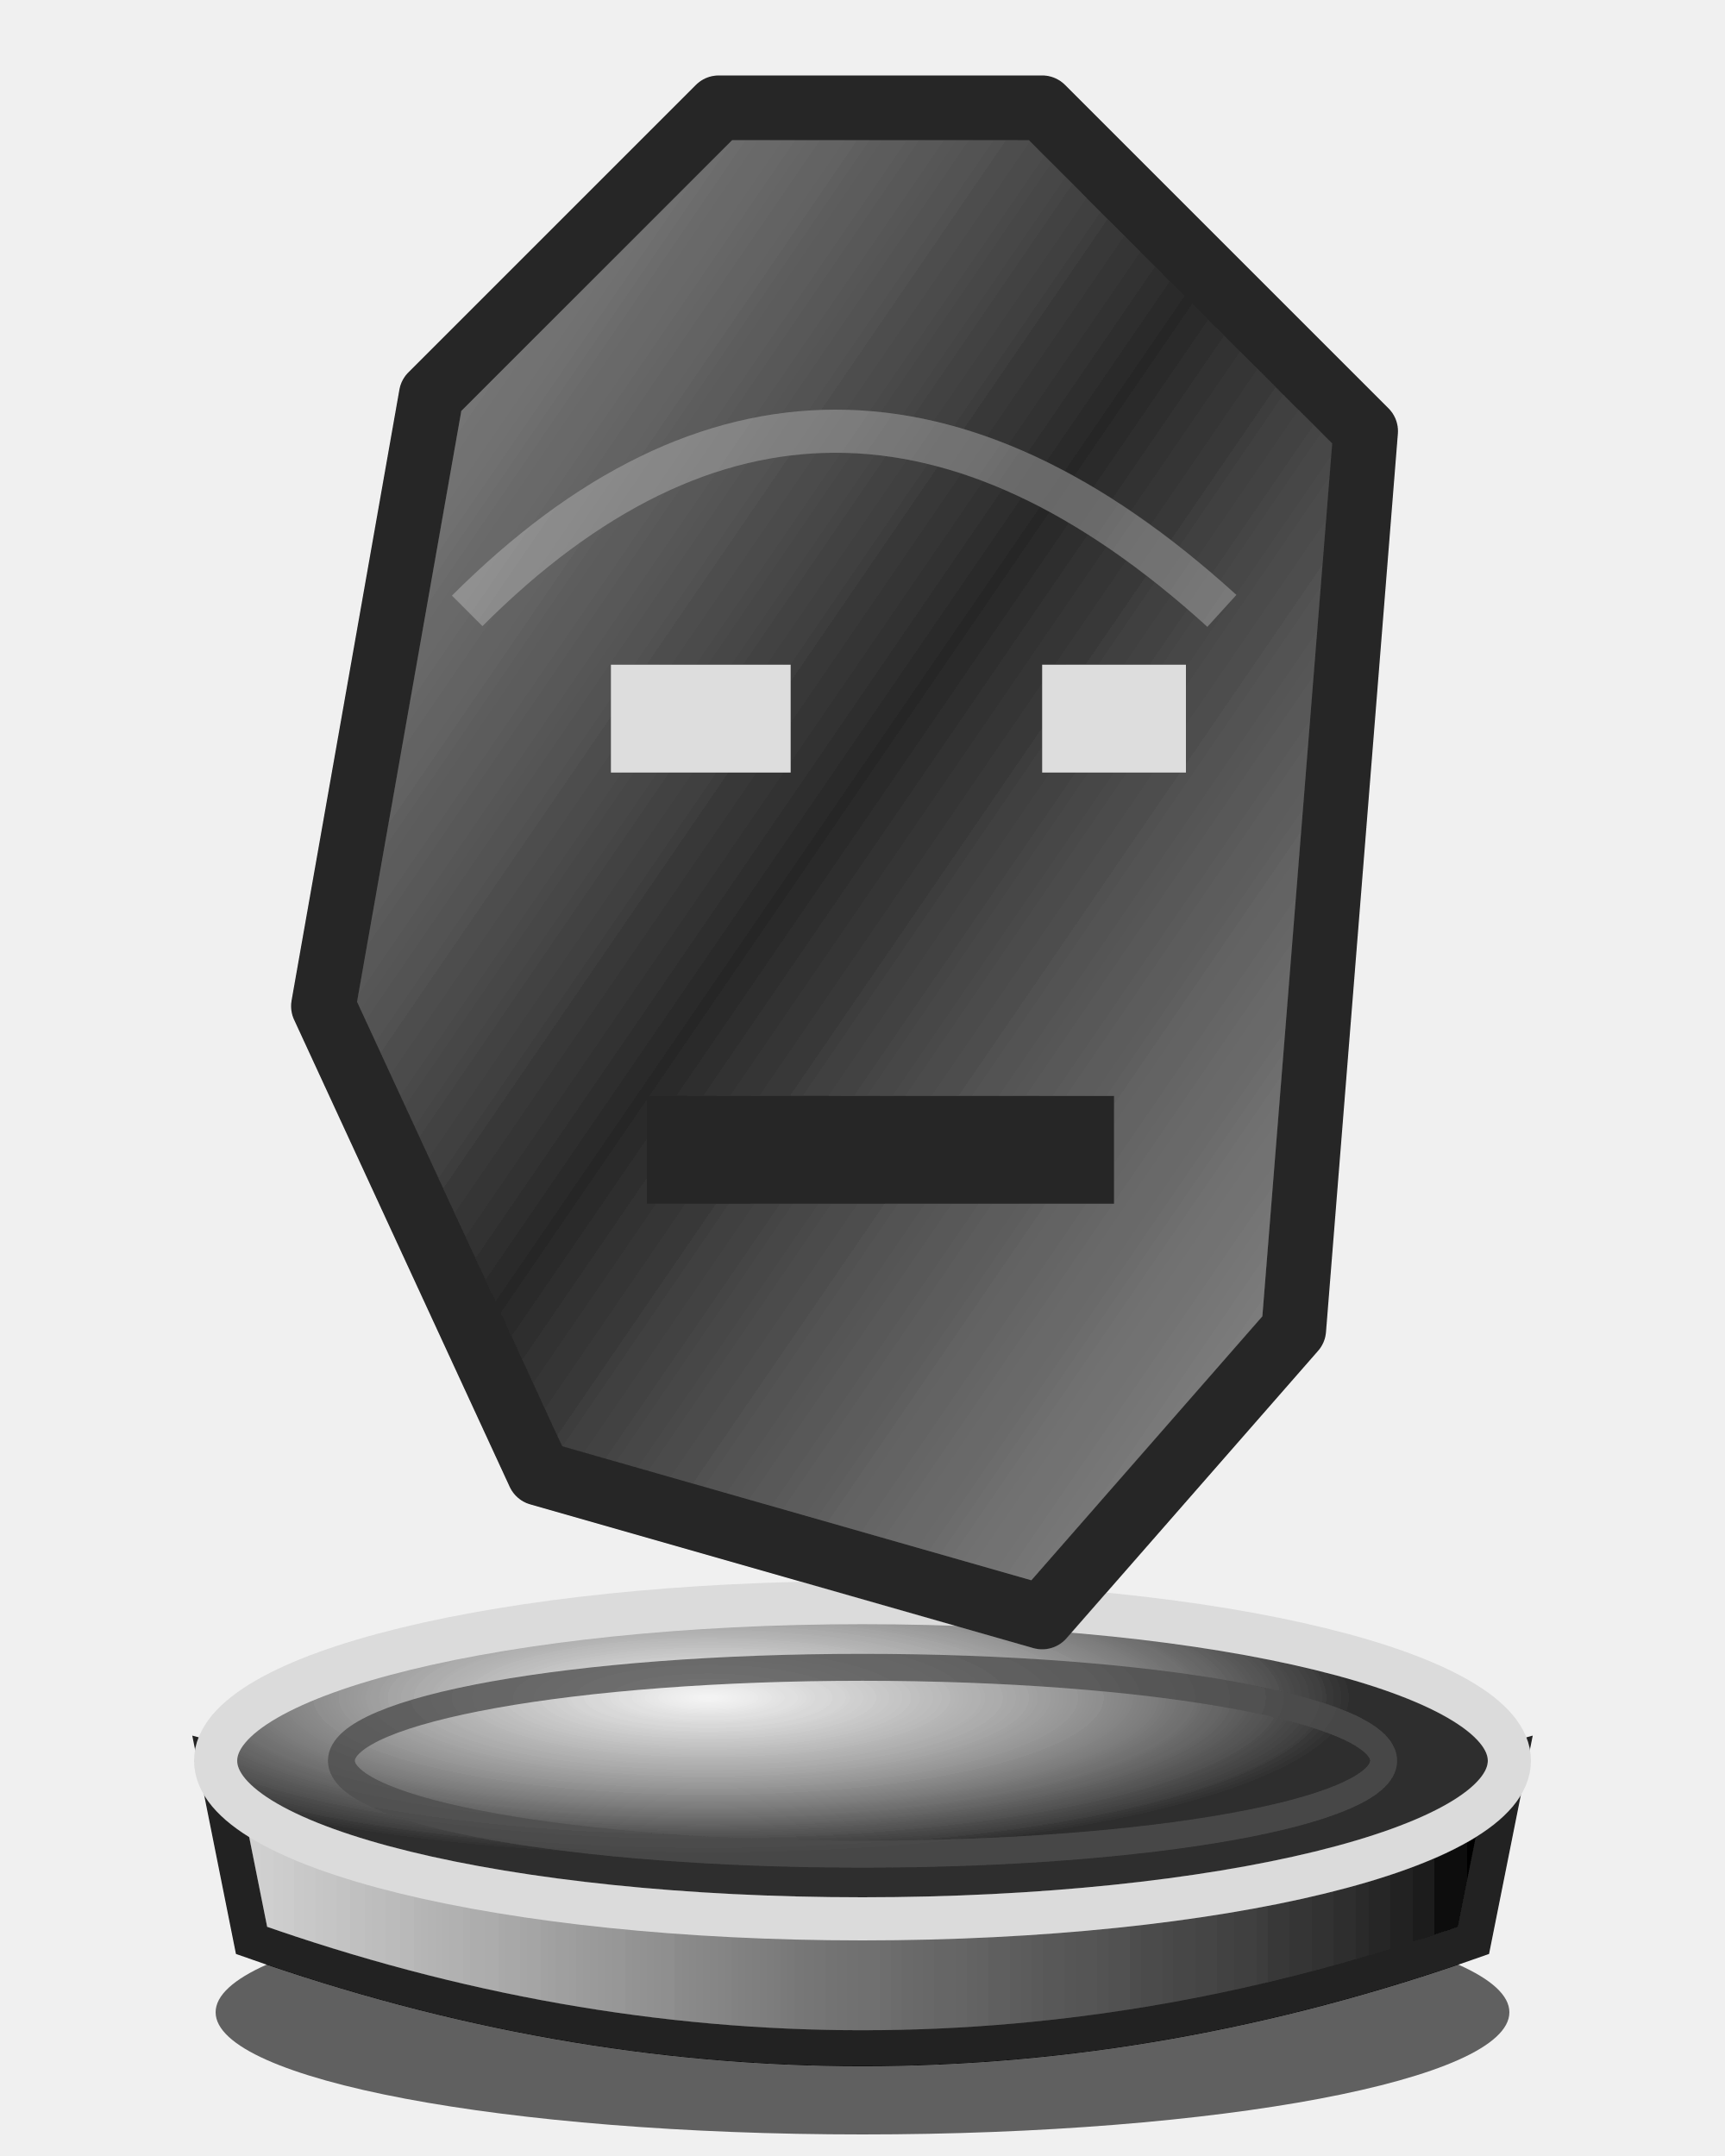
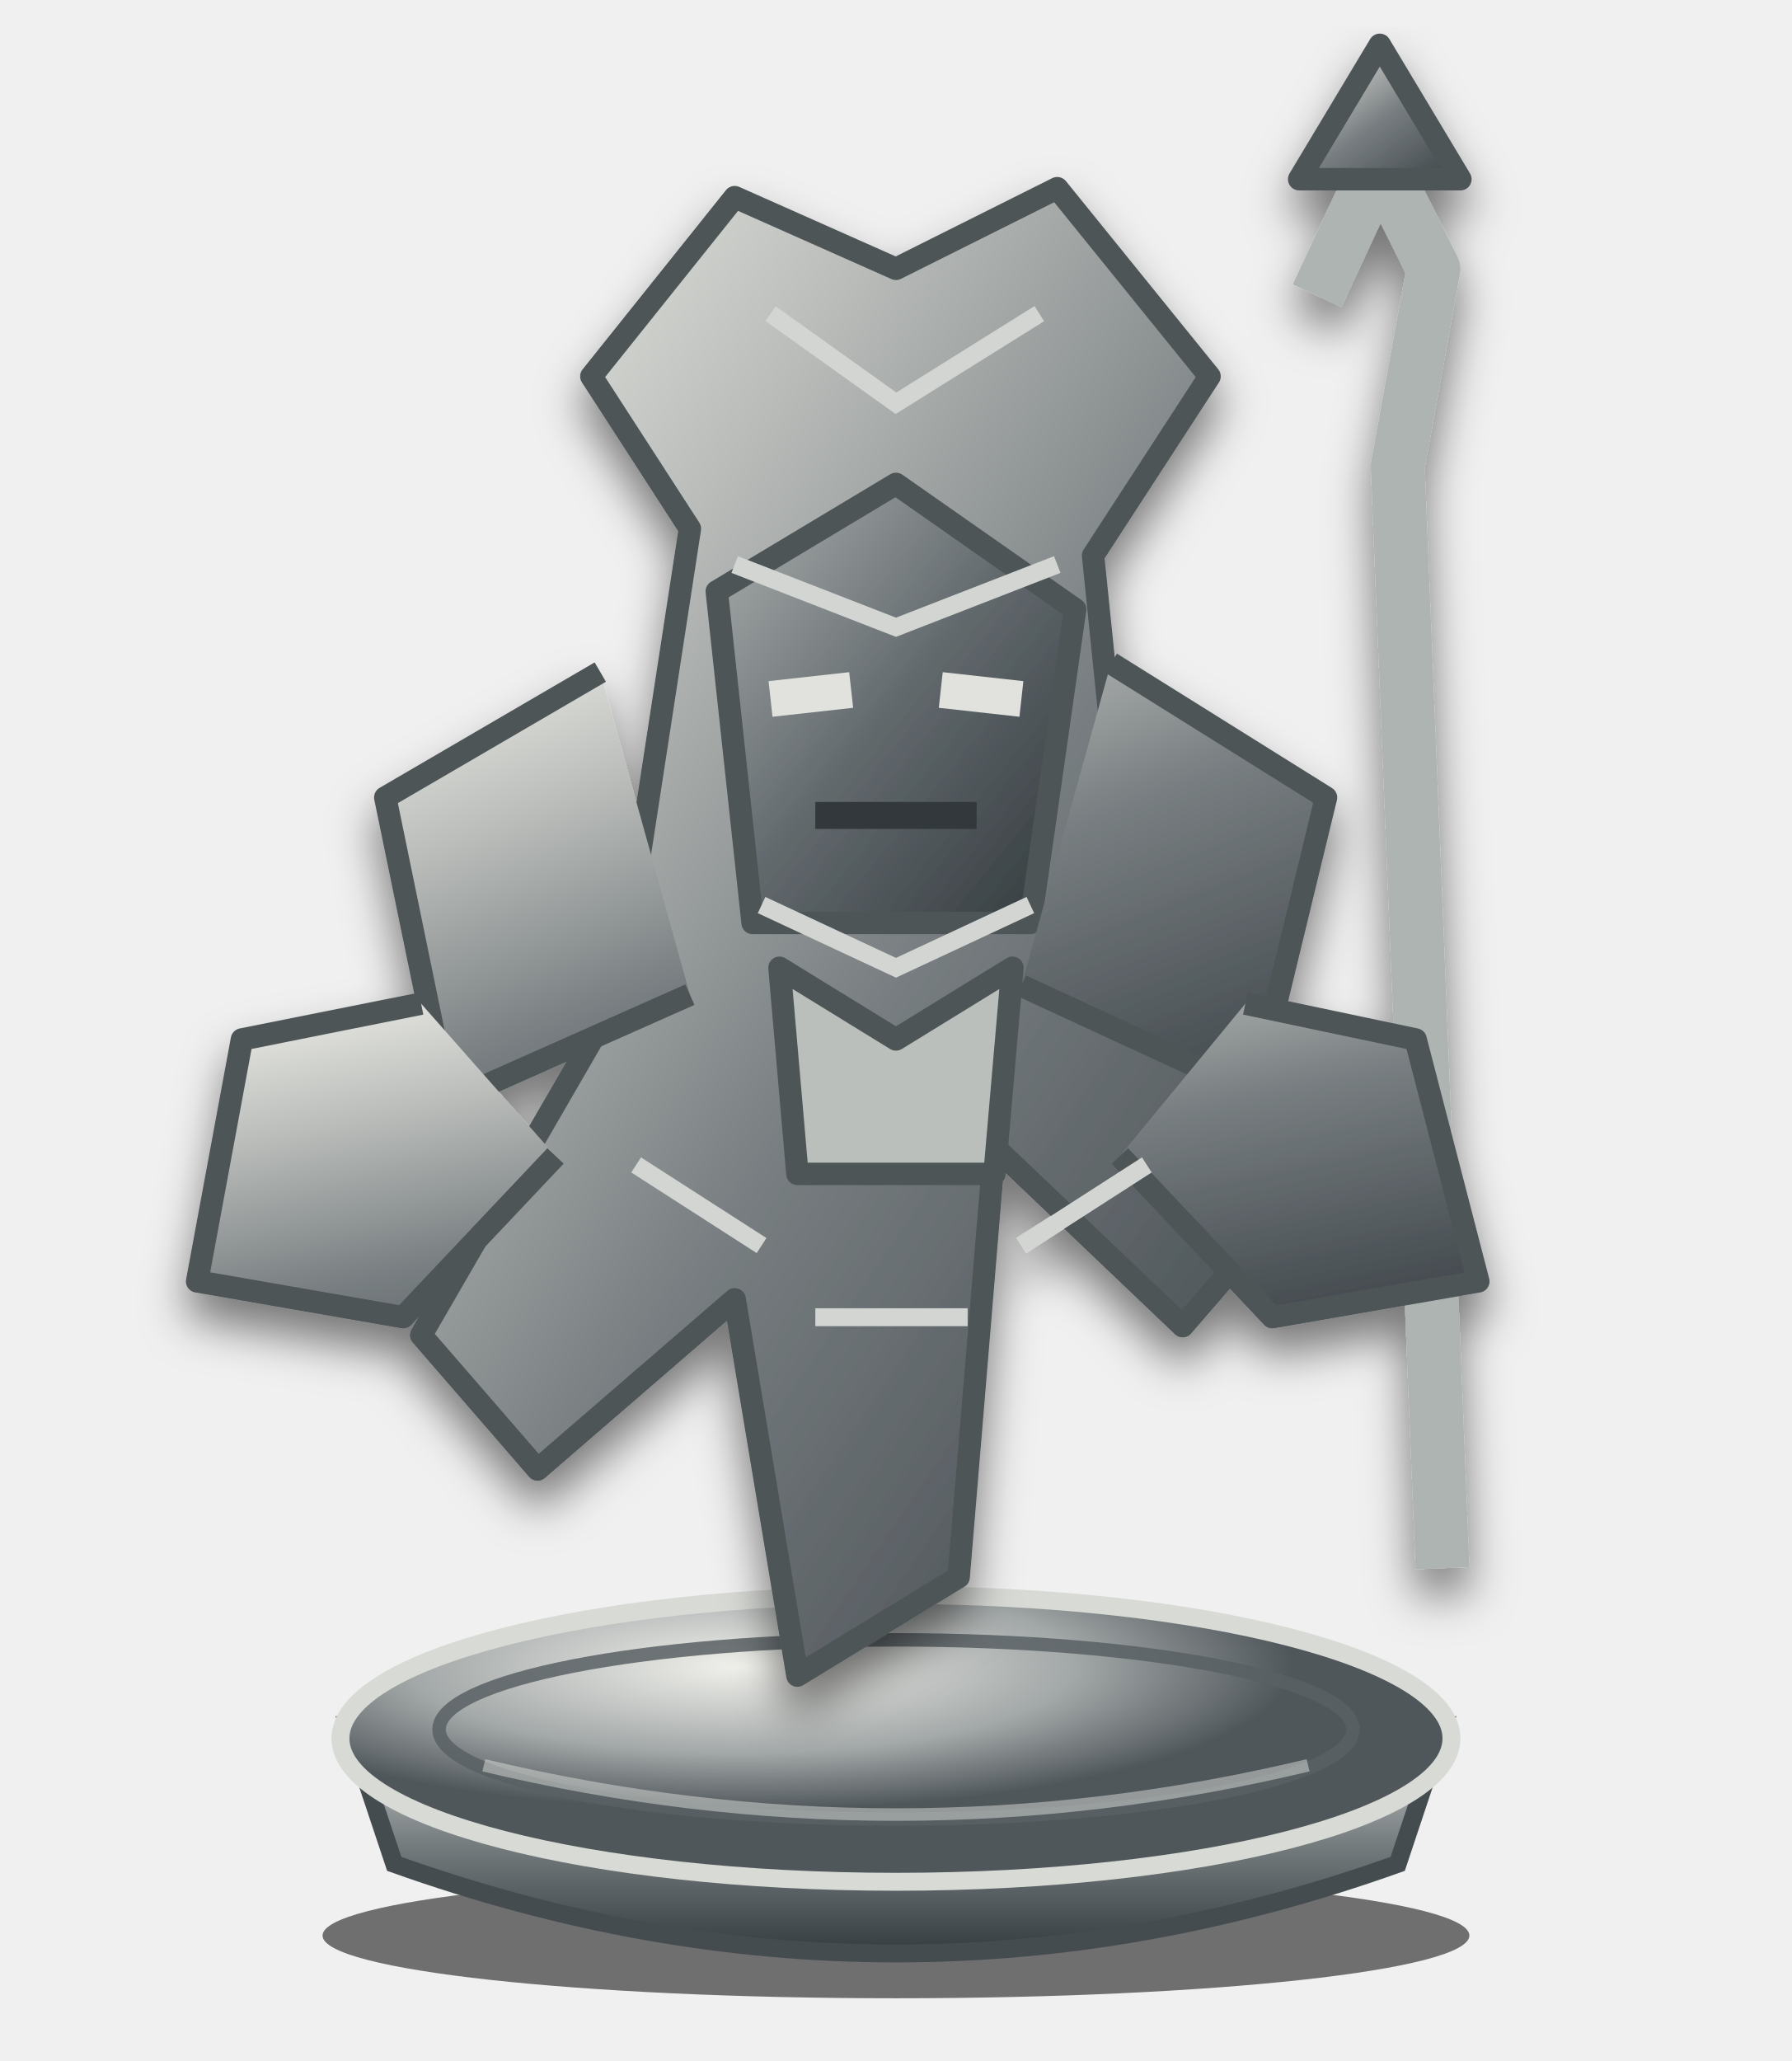
- <svg xmlns="http://www.w3.org/2000/svg" class="monster-sprite monster-vigia-ruinas" viewBox="0 0 48 60" style="filter:grayscale(1) saturate(.1) contrast(1.12)" role="img" aria-label="vigia-ruinas">
+ <svg xmlns="http://www.w3.org/2000/svg" viewBox="0 0 200 230" role="img" aria-label="Miniatura de vigia-ruinas">
  <defs>
-     <linearGradient id="monster-metal-vigia-ruinas" x1="0" y1="0" x2="1" y2="1">
-       <stop offset="0" stop-color="#a69b89" />
-       <stop offset=".48" stop-color="#514a43" />
-       <stop offset="1" stop-color="#a69b89" />
+     <linearGradient id="stone" x1="0" y1="0" x2=".85" y2="1">
+       <stop offset="0" stop-color="#f0f0eb" />
+       <stop offset=".28" stop-color="#b9bcb9" />
+       <stop offset=".58" stop-color="#777d80" />
+       <stop offset="1" stop-color="#444b4f" />
    </linearGradient>
-     <radialGradient id="monster-glint-vigia-ruinas">
-       <stop offset="0" stop-color="#fff" stop-opacity=".65" />
-       <stop offset="1" stop-color="#fff" stop-opacity="0" />
+     <linearGradient id="stoneDark" x1="0" y1="0" x2="1" y2="1">
+       <stop offset="0" stop-color="#aeb3b1" />
+       <stop offset=".5" stop-color="#62696d" />
+       <stop offset="1" stop-color="#32393d" />
+     </linearGradient>
+     <linearGradient id="base" x1="0" y1="0" x2="0" y2="1">
+       <stop offset="0" stop-color="#cfd2cf" />
+       <stop offset=".5" stop-color="#777e80" />
+       <stop offset="1" stop-color="#353c40" />
+     </linearGradient>
+     <radialGradient id="baseTop" cx="36%" cy="25%">
+       <stop offset="0" stop-color="#f1f1ec" />
+       <stop offset=".6" stop-color="#a3a8a8" />
+       <stop offset="1" stop-color="#50575b" />
    </radialGradient>
-     <linearGradient id="mini-base-side">
-       <stop offset="0" stop-color="#d3d4d1" />
-       <stop offset=".45" stop-color="#7c8284" />
-       <stop offset="1" stop-color="#3b4144" />
-     </linearGradient>
-     <radialGradient id="mini-base-top" cx="38%" cy="30%">
-       <stop offset="0" stop-color="#f0f0ec" />
-       <stop offset=".55" stop-color="#9a9fa0" />
-       <stop offset="1" stop-color="#4a5053" />
-     </radialGradient>
+     <filter id="shadow" x="-30%" y="-30%" width="160%" height="170%">
+       <feGaussianBlur in="SourceAlpha" stdDeviation="2.5" />
+       <feOffset dy="3" />
+       <feComponentTransfer>
+         <feFuncA type="linear" slope=".5" />
+       </feComponentTransfer>
+       <feMerge>
+         <feMergeNode />
+         <feMergeNode in="SourceGraphic" />
+       </feMerge>
+     </filter>
  </defs>
-   <ellipse cx="24" cy="56" rx="18" ry="3.4" fill="#080a0b" opacity=".6" />
-   <path d="M6 49 Q24 54 42 49 L41 54 Q24 60 7 54Z" fill="url(#mini-base-side)" stroke="#444a4d" stroke-width="1" />
-   <ellipse cx="24" cy="49" rx="18" ry="4.4" fill="url(#mini-base-top)" stroke="#d9d9d4" stroke-width="1.2" />
-   <ellipse cx="24" cy="49" rx="14.5" ry="2.6" fill="none" stroke="#5c6265" stroke-width=".75" opacity=".8" />
-   <g transform="translate(0,-2)" class="monster-creature" fill="url(#monster-metal-vigia-ruinas)" stroke="#514a43" stroke-width="1.8" stroke-linejoin="round">
-     <path d="M12 13 L20 5 L29 5 L38 14 L36 39 L29 47 L15 43 L9 30Z" />
-     <path d="M17 22 L22 22 M29 22 L33 22" stroke="#e7d9b8" stroke-width="3" />
-     <path d="M18 34 L31 34" stroke="#514a43" stroke-width="3" />
+   <ellipse cx="100" cy="216" rx="64" ry="7" fill="#050607" opacity=".55" />
+   <path d="M39 193 Q100 211 161 193 L156 208 Q100 228 44 208Z" fill="url(#base)" stroke="#454c50" stroke-width="2" />
+   <ellipse cx="100" cy="194" rx="62" ry="16" fill="url(#baseTop)" stroke="#d8dad6" stroke-width="2" />
+   <ellipse cx="100" cy="193" rx="51" ry="10" fill="none" stroke="#596064" stroke-width="1.5" opacity=".85" />
+   <g filter="url(#shadow)">
+     <g fill="url(#stone)" stroke="#4d5457" stroke-width="2.5" stroke-linejoin="round">
+       <path d="M77 59 L66 42 L82 22 L100 30 L118 21 L135 42 L122 62 L126 101 L145 133 L132 148 L111 128 L107 176 L89 187 L82 145 L60 164 L47 149 L69 111Z" />
+       <path d="M80 66 L100 54 L120 68 L115 103 L84 103Z" fill="url(#stoneDark)" />
+       <path d="M86 78 L95 77 M105 77 L114 78" stroke="#e1e2de" stroke-width="4" />
+       <path d="M91 91 L109 91" stroke="#30383b" stroke-width="3" />
+       <path d="M67 75 L43 89 L50 123 L77 111 M124 74 L148 89 L140 122 L114 110" />
+       <path d="M147 33 L154 18 L160 30 L156 52 L161 175" fill="none" stroke="#aeb4b1" stroke-width="6" />
+       <path d="M145 20 L154 5 L163 20Z" />
+       <path d="M47 112 L27 116 L22 143 L45 147 L62 129 M139 112 L158 116 L165 143 L142 147 L125 129" />
+       <path d="M87 108 L100 116 L113 108 L111 131 L89 131Z" fill="#babfbc" />
+     </g>
+     <g fill="none" stroke="#d2d5d2" stroke-width="2">
+       <path d="M82 63 L100 70 L118 63 M85 101 L100 108 L115 101 M71 130 L85 139 M128 130 L114 139 M91 147 L108 147" />
+       <path d="M86 35 L100 45 L116 35" />
+     </g>
  </g>
-   <path d="M13 17 Q23 7 34 17" fill="none" stroke="#fff" stroke-opacity=".23" stroke-width="1.2" />
+   <path d="M54 197 Q100 208 146 197" fill="none" stroke="#e0e2de" stroke-opacity=".48" stroke-width="1.4" />
</svg>
